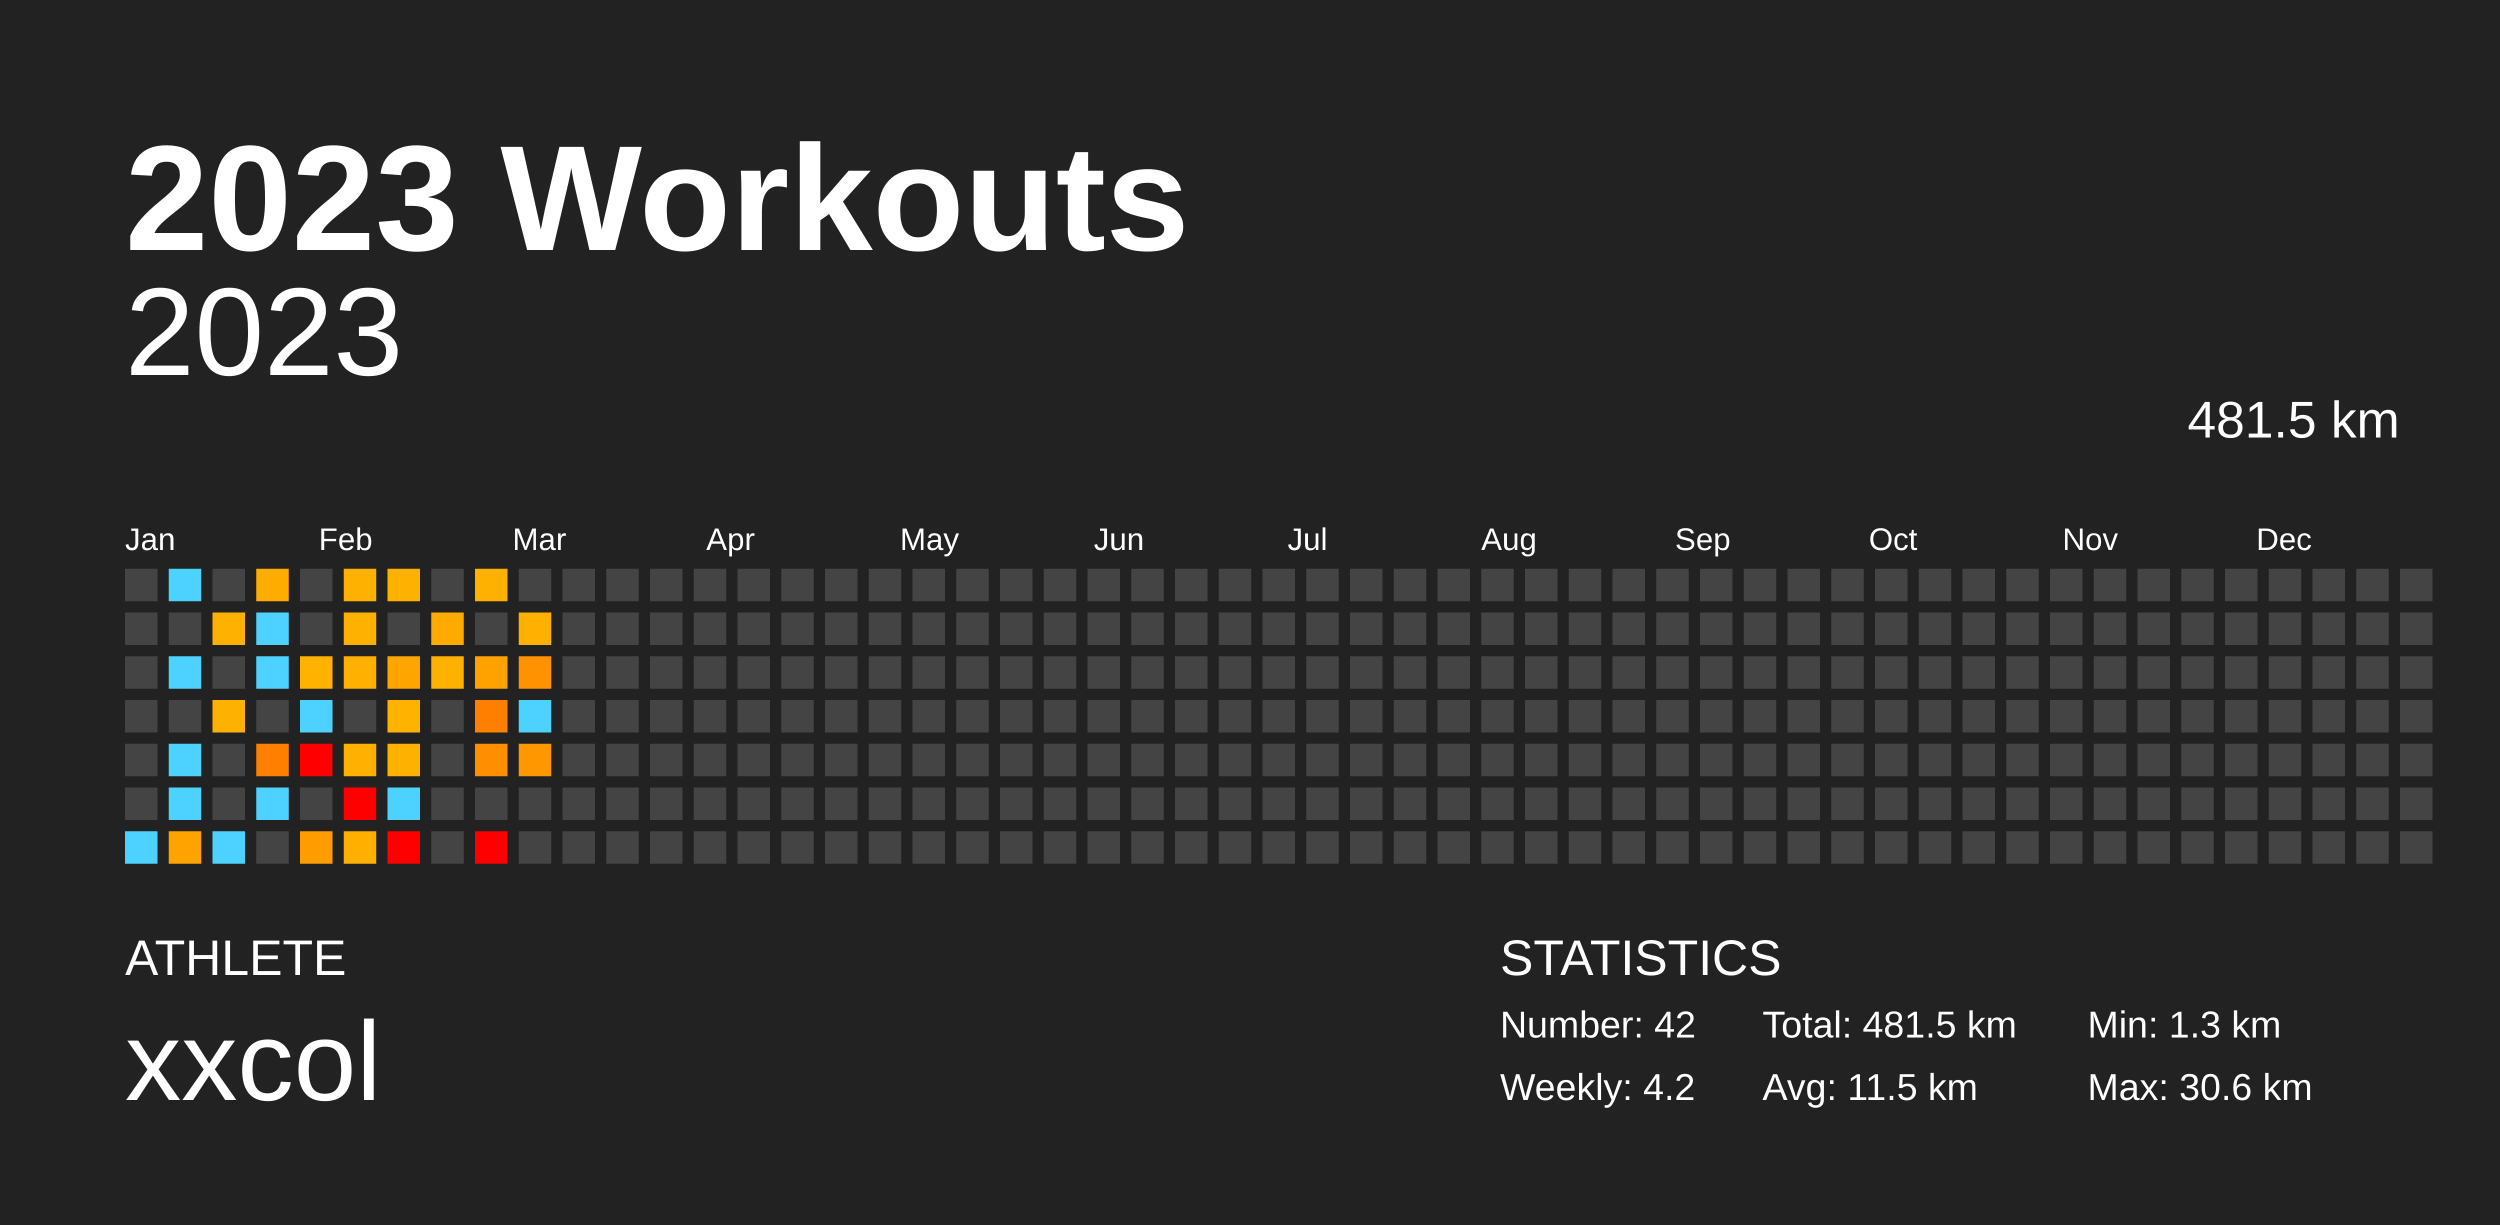
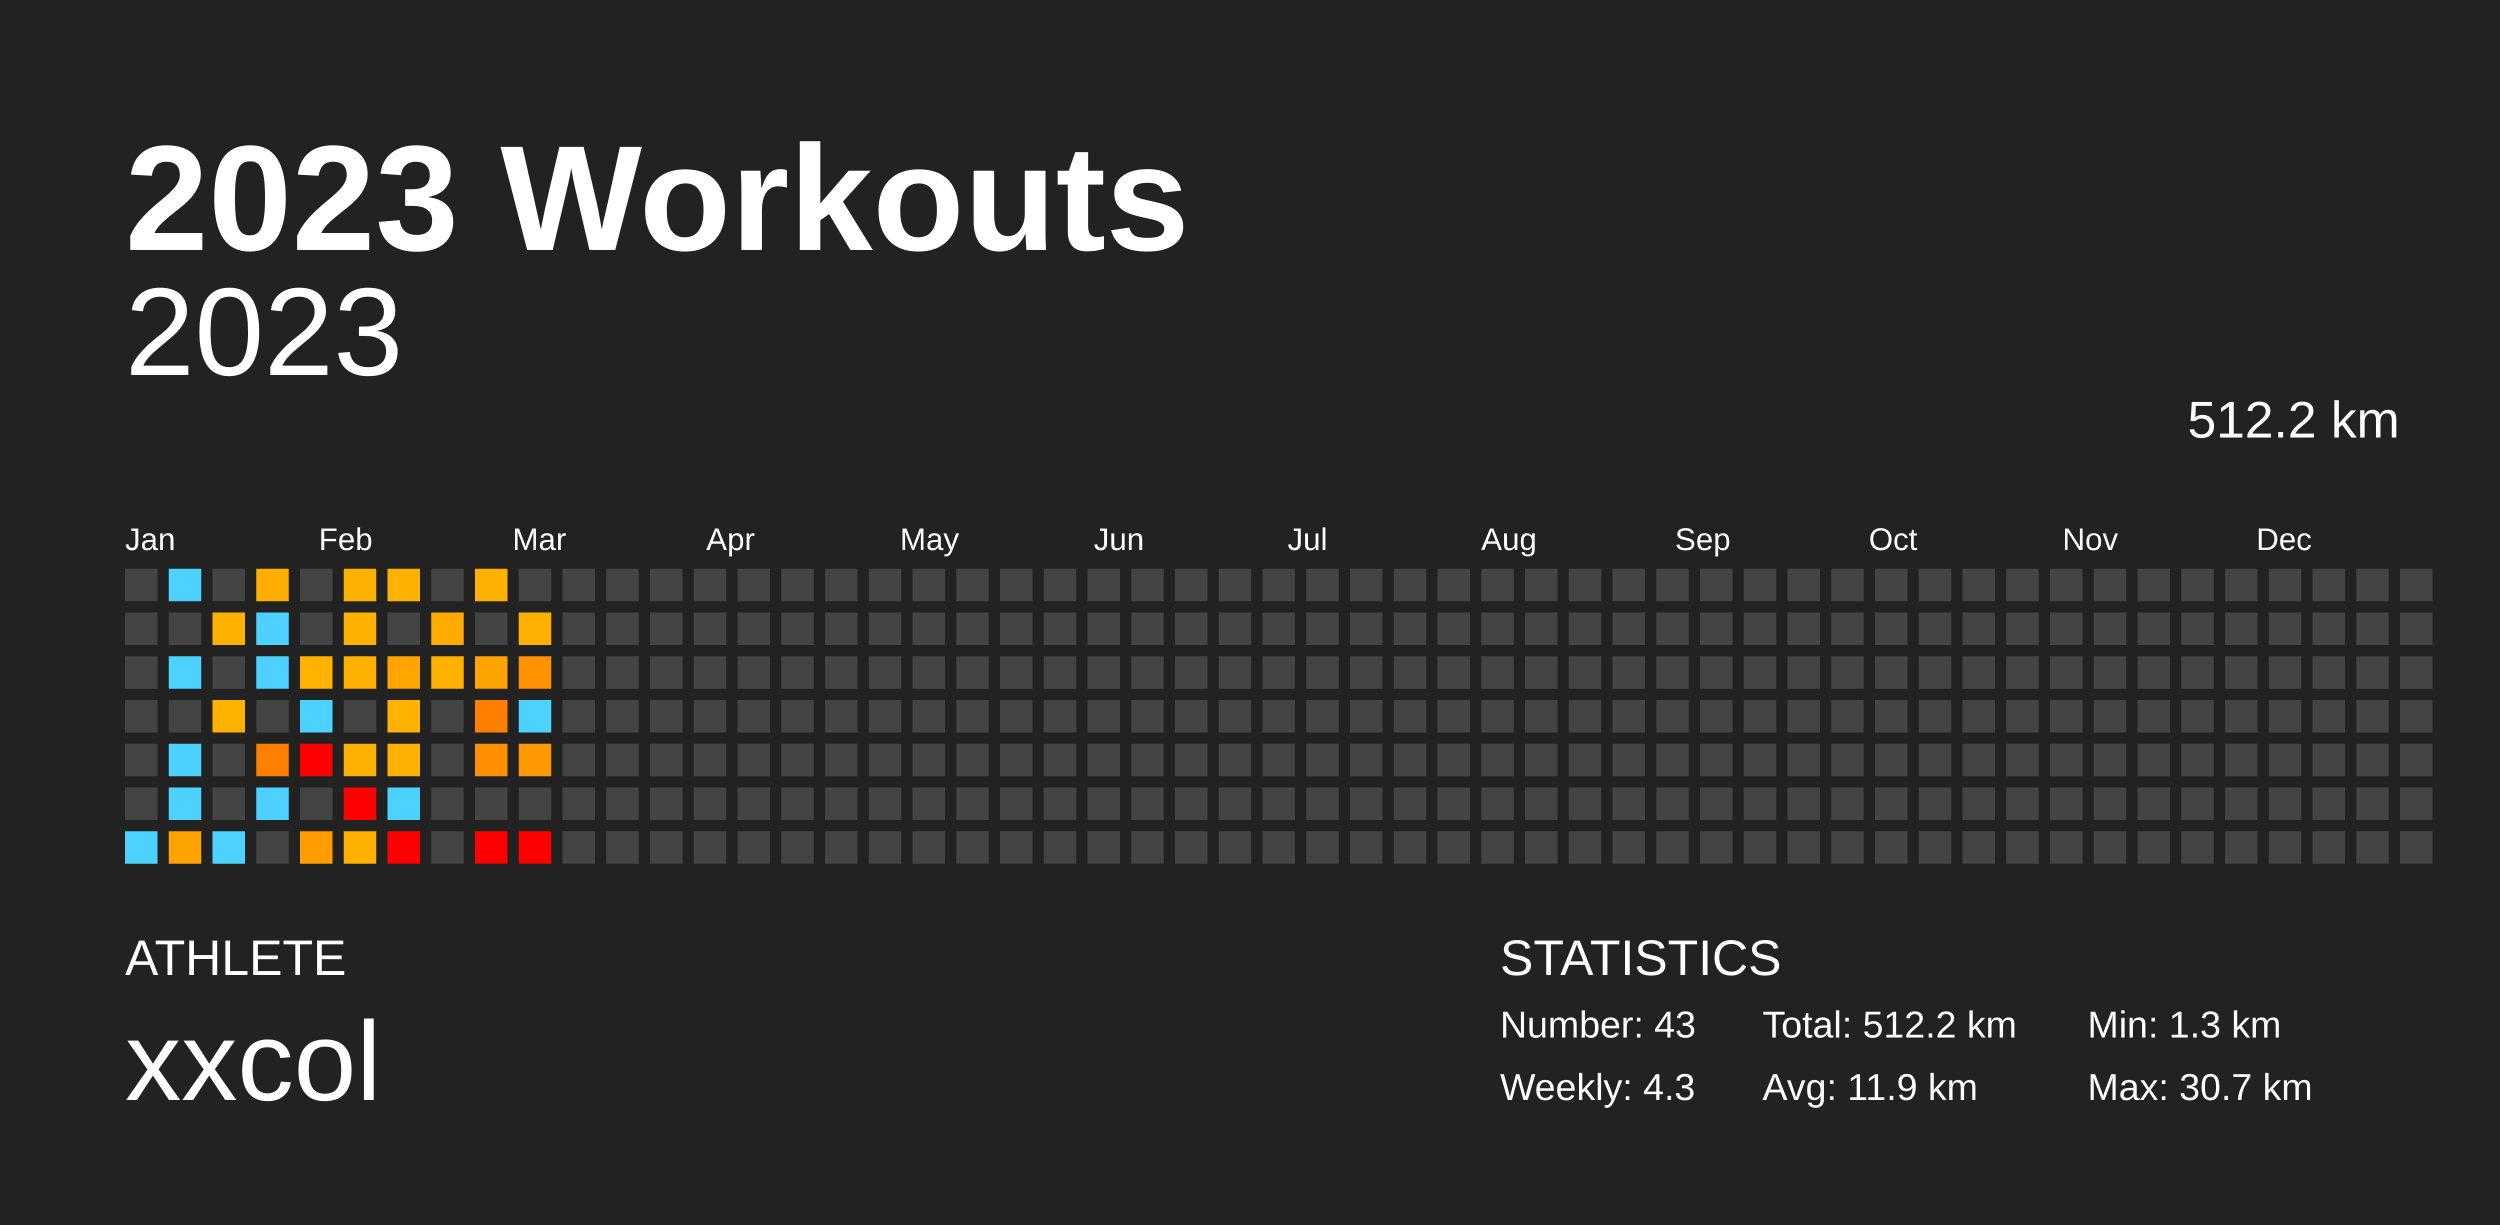
<svg xmlns="http://www.w3.org/2000/svg" baseProfile="full" height="98mm" version="1.1" viewBox="0,0,200,98" width="200mm">
  <defs />
  <rect fill="#222222" height="98" width="200" x="0" y="0" />
  <text fill="#FFFFFF" style="font-size:12px; font-family:Arial; font-weight:bold;" x="10" y="20">2023 Workouts</text>
  <text fill="#FFFFFF" style="font-size:4px; font-family:Arial" x="10" y="78">ATHLETE</text>
  <text fill="#FFFFFF" style="font-size:9px; font-family:Arial" x="10" y="88">xxcol</text>
  <text fill="#FFFFFF" style="font-size:4px; font-family:Arial" x="120" y="78">STATISTICS</text>
-   <text fill="#FFFFFF" style="font-size:3px; font-family:Arial" x="120" y="83">Number: 42</text>
-   <text fill="#FFFFFF" style="font-size:3px; font-family:Arial" x="120" y="88">Weekly: 4.2</text>
-   <text fill="#FFFFFF" style="font-size:3px; font-family:Arial" x="141" y="83">Total: 481.5 km</text>
-   <text fill="#FFFFFF" style="font-size:3px; font-family:Arial" x="141" y="88">Avg: 11.5 km</text>
+   <text fill="#FFFFFF" style="font-size:3px; font-family:Arial" x="120" y="83">Number: 43</text>
+   <text fill="#FFFFFF" style="font-size:3px; font-family:Arial" x="120" y="88">Weekly: 4.3</text>
+   <text fill="#FFFFFF" style="font-size:3px; font-family:Arial" x="141" y="83">Total: 512.2 km</text>
+   <text fill="#FFFFFF" style="font-size:3px; font-family:Arial" x="141" y="88">Avg: 11.9 km</text>
  <text fill="#FFFFFF" style="font-size:3px; font-family:Arial" x="167" y="83">Min: 1.3 km</text>
-   <text fill="#FFFFFF" style="font-size:3px; font-family:Arial" x="167" y="88">Max: 30.6 km</text>
+   <text fill="#FFFFFF" style="font-size:3px; font-family:Arial" x="167" y="88">Max: 30.7 km</text>
  <text alignment-baseline="hanging" fill="#FFFFFF" style="font-size:10.0px; font-family:Arial;" x="10" y="30">2023</text>
-   <text alignment-baseline="hanging" fill="#FFFFFF" style="font-size:4.125px; font-family:Arial;" x="175" y="35">481.5 km</text>
+   <text alignment-baseline="hanging" fill="#FFFFFF" style="font-size:4.125px; font-family:Arial;" x="175" y="35">512.2 km</text>
  <text fill="#FFFFFF" style="font-size:2.5px; font-family:Arial" x="10.0" y="44">Jan</text>
  <text fill="#FFFFFF" style="font-size:2.5px; font-family:Arial" x="25.5" y="44">Feb</text>
  <text fill="#FFFFFF" style="font-size:2.5px; font-family:Arial" x="41.0" y="44">Mar</text>
  <text fill="#FFFFFF" style="font-size:2.5px; font-family:Arial" x="56.5" y="44">Apr</text>
  <text fill="#FFFFFF" style="font-size:2.5px; font-family:Arial" x="72.0" y="44">May</text>
  <text fill="#FFFFFF" style="font-size:2.5px; font-family:Arial" x="87.5" y="44">Jun</text>
  <text fill="#FFFFFF" style="font-size:2.5px; font-family:Arial" x="103.0" y="44">Jul</text>
  <text fill="#FFFFFF" style="font-size:2.5px; font-family:Arial" x="118.5" y="44">Aug</text>
  <text fill="#FFFFFF" style="font-size:2.5px; font-family:Arial" x="134.0" y="44">Sep</text>
  <text fill="#FFFFFF" style="font-size:2.5px; font-family:Arial" x="149.5" y="44">Oct</text>
  <text fill="#FFFFFF" style="font-size:2.5px; font-family:Arial" x="165.0" y="44">Nov</text>
  <text fill="#FFFFFF" style="font-size:2.5px; font-family:Arial" x="180.5" y="44">Dec</text>
  <rect fill="#444444" height="2.6" width="2.6" x="10.0" y="45.5" />
  <rect fill="#444444" height="2.6" width="2.6" x="10.0" y="49.0" />
  <rect fill="#444444" height="2.6" width="2.6" x="10.0" y="52.5" />
  <rect fill="#444444" height="2.6" width="2.6" x="10.0" y="56.0" />
  <rect fill="#444444" height="2.6" width="2.6" x="10.0" y="59.5" />
  <rect fill="#444444" height="2.6" width="2.6" x="10.0" y="63.0" />
  <rect fill="#4dd2ff" height="2.6" width="2.6" x="10.0" y="66.5" />
  <rect fill="#4dd2ff" height="2.6" width="2.6" x="13.5" y="45.5" />
  <rect fill="#444444" height="2.6" width="2.6" x="13.5" y="49.0" />
  <rect fill="#4dd2ff" height="2.6" width="2.6" x="13.5" y="52.5" />
  <rect fill="#444444" height="2.6" width="2.6" x="13.5" y="56.0" />
  <rect fill="#4dd2ff" height="2.6" width="2.6" x="13.5" y="59.5" />
  <rect fill="#4dd2ff" height="2.6" width="2.6" x="13.5" y="63.0" />
  <rect fill="#ffa300" height="2.6" width="2.6" x="13.5" y="66.5" />
  <rect fill="#444444" height="2.6" width="2.6" x="17.0" y="45.5" />
  <rect fill="#ffb100" height="2.6" width="2.6" x="17.0" y="49.0" />
  <rect fill="#444444" height="2.6" width="2.6" x="17.0" y="52.5" />
-   <rect fill="#ffb100" height="2.6" width="2.6" x="17.0" y="56.0" />
+   <rect fill="#ffb200" height="2.6" width="2.6" x="17.0" y="56.0" />
  <rect fill="#444444" height="2.6" width="2.6" x="17.0" y="59.5" />
  <rect fill="#444444" height="2.6" width="2.6" x="17.0" y="63.0" />
  <rect fill="#4dd2ff" height="2.6" width="2.6" x="17.0" y="66.5" />
-   <rect fill="#ffac00" height="2.6" width="2.6" x="20.5" y="45.5" />
+   <rect fill="#ffad00" height="2.6" width="2.6" x="20.5" y="45.5" />
  <rect fill="#4dd2ff" height="2.6" width="2.6" x="20.5" y="49.0" />
  <rect fill="#4dd2ff" height="2.6" width="2.6" x="20.5" y="52.5" />
  <rect fill="#444444" height="2.6" width="2.6" x="20.5" y="56.0" />
  <rect fill="#ff7f00" height="2.6" width="2.6" x="20.5" y="59.5" />
  <rect fill="#4dd2ff" height="2.6" width="2.6" x="20.5" y="63.0" />
  <rect fill="#444444" height="2.6" width="2.6" x="20.5" y="66.5" />
  <rect fill="#444444" height="2.6" width="2.6" x="24.0" y="45.5" />
  <rect fill="#444444" height="2.6" width="2.6" x="24.0" y="49.0" />
  <rect fill="#ffb200" height="2.6" width="2.6" x="24.0" y="52.5" />
  <rect fill="#4dd2ff" height="2.6" width="2.6" x="24.0" y="56.0" />
  <rect fill="red" height="2.6" width="2.6" x="24.0" y="59.5" />
  <rect fill="#444444" height="2.6" width="2.6" x="24.0" y="63.0" />
  <rect fill="#ff9c00" height="2.6" width="2.6" x="24.0" y="66.5" />
  <rect fill="#ffb100" height="2.6" width="2.6" x="27.5" y="45.5" />
  <rect fill="#ffb100" height="2.6" width="2.6" x="27.5" y="49.0" />
-   <rect fill="#ffb000" height="2.6" width="2.6" x="27.5" y="52.5" />
+   <rect fill="#ffb100" height="2.6" width="2.6" x="27.5" y="52.5" />
  <rect fill="#444444" height="2.6" width="2.6" x="27.5" y="56.0" />
-   <rect fill="#ffb000" height="2.6" width="2.6" x="27.5" y="59.5" />
+   <rect fill="#ffb100" height="2.6" width="2.6" x="27.5" y="59.5" />
  <rect fill="red" height="2.6" width="2.6" x="27.5" y="63.0" />
-   <rect fill="#ffaf00" height="2.6" width="2.6" x="27.5" y="66.5" />
-   <rect fill="#ffb100" height="2.6" width="2.6" x="31.0" y="45.5" />
+   <rect fill="#ffb000" height="2.6" width="2.6" x="27.5" y="66.5" />
+   <rect fill="#ffb200" height="2.6" width="2.6" x="31.0" y="45.5" />
  <rect fill="#444444" height="2.6" width="2.6" x="31.0" y="49.0" />
  <rect fill="#ffa500" height="2.6" width="2.6" x="31.0" y="52.5" />
  <rect fill="#ffb300" height="2.6" width="2.6" x="31.0" y="56.0" />
  <rect fill="#ffb100" height="2.6" width="2.6" x="31.0" y="59.5" />
  <rect fill="#4dd2ff" height="2.6" width="2.6" x="31.0" y="63.0" />
  <rect fill="red" height="2.6" width="2.6" x="31.0" y="66.5" />
  <rect fill="#444444" height="2.6" width="2.6" x="34.5" y="45.5" />
-   <rect fill="#ffaa00" height="2.6" width="2.6" x="34.5" y="49.0" />
+   <rect fill="#ffab00" height="2.6" width="2.6" x="34.5" y="49.0" />
  <rect fill="#ffb100" height="2.6" width="2.6" x="34.5" y="52.5" />
  <rect fill="#444444" height="2.6" width="2.6" x="34.5" y="56.0" />
  <rect fill="#444444" height="2.6" width="2.6" x="34.5" y="59.5" />
  <rect fill="#444444" height="2.6" width="2.6" x="34.5" y="63.0" />
  <rect fill="#444444" height="2.6" width="2.6" x="34.5" y="66.5" />
  <rect fill="#ffb100" height="2.6" width="2.6" x="38.0" y="45.5" />
  <rect fill="#444444" height="2.6" width="2.6" x="38.0" y="49.0" />
-   <rect fill="#ffa200" height="2.6" width="2.6" x="38.0" y="52.5" />
+   <rect fill="#ffa300" height="2.6" width="2.6" x="38.0" y="52.5" />
  <rect fill="#ff8000" height="2.6" width="2.6" x="38.0" y="56.0" />
  <rect fill="#ff8f00" height="2.6" width="2.6" x="38.0" y="59.5" />
  <rect fill="#444444" height="2.6" width="2.6" x="38.0" y="63.0" />
  <rect fill="red" height="2.6" width="2.6" x="38.0" y="66.5" />
  <rect fill="#444444" height="2.6" width="2.6" x="41.5" y="45.5" />
  <rect fill="#ffb000" height="2.6" width="2.6" x="41.5" y="49.0" />
  <rect fill="#ff9200" height="2.6" width="2.6" x="41.5" y="52.5" />
  <rect fill="#4dd2ff" height="2.6" width="2.6" x="41.5" y="56.0" />
-   <rect fill="#ff9800" height="2.6" width="2.6" x="41.5" y="59.5" />
+   <rect fill="#ff9900" height="2.6" width="2.6" x="41.5" y="59.5" />
  <rect fill="#444444" height="2.6" width="2.6" x="41.5" y="63.0" />
-   <rect fill="#444444" height="2.6" width="2.6" x="41.5" y="66.5" />
+   <rect fill="red" height="2.6" width="2.6" x="41.5" y="66.5" />
  <rect fill="#444444" height="2.6" width="2.6" x="45.0" y="45.5" />
  <rect fill="#444444" height="2.6" width="2.6" x="45.0" y="49.0" />
  <rect fill="#444444" height="2.6" width="2.6" x="45.0" y="52.5" />
  <rect fill="#444444" height="2.6" width="2.6" x="45.0" y="56.0" />
  <rect fill="#444444" height="2.6" width="2.6" x="45.0" y="59.5" />
  <rect fill="#444444" height="2.6" width="2.6" x="45.0" y="63.0" />
  <rect fill="#444444" height="2.6" width="2.6" x="45.0" y="66.5" />
  <rect fill="#444444" height="2.6" width="2.6" x="48.5" y="45.5" />
  <rect fill="#444444" height="2.6" width="2.6" x="48.5" y="49.0" />
  <rect fill="#444444" height="2.6" width="2.6" x="48.5" y="52.5" />
  <rect fill="#444444" height="2.6" width="2.6" x="48.5" y="56.0" />
  <rect fill="#444444" height="2.6" width="2.6" x="48.5" y="59.5" />
  <rect fill="#444444" height="2.6" width="2.6" x="48.5" y="63.0" />
  <rect fill="#444444" height="2.6" width="2.6" x="48.5" y="66.5" />
  <rect fill="#444444" height="2.6" width="2.6" x="52.0" y="45.5" />
  <rect fill="#444444" height="2.6" width="2.6" x="52.0" y="49.0" />
  <rect fill="#444444" height="2.6" width="2.6" x="52.0" y="52.5" />
  <rect fill="#444444" height="2.6" width="2.6" x="52.0" y="56.0" />
  <rect fill="#444444" height="2.6" width="2.6" x="52.0" y="59.5" />
  <rect fill="#444444" height="2.6" width="2.6" x="52.0" y="63.0" />
  <rect fill="#444444" height="2.6" width="2.6" x="52.0" y="66.5" />
  <rect fill="#444444" height="2.6" width="2.6" x="55.5" y="45.5" />
  <rect fill="#444444" height="2.6" width="2.6" x="55.5" y="49.0" />
  <rect fill="#444444" height="2.6" width="2.6" x="55.5" y="52.5" />
  <rect fill="#444444" height="2.6" width="2.6" x="55.5" y="56.0" />
  <rect fill="#444444" height="2.6" width="2.6" x="55.5" y="59.5" />
  <rect fill="#444444" height="2.6" width="2.6" x="55.5" y="63.0" />
  <rect fill="#444444" height="2.6" width="2.6" x="55.5" y="66.5" />
  <rect fill="#444444" height="2.6" width="2.6" x="59.0" y="45.5" />
  <rect fill="#444444" height="2.6" width="2.6" x="59.0" y="49.0" />
  <rect fill="#444444" height="2.6" width="2.6" x="59.0" y="52.5" />
  <rect fill="#444444" height="2.6" width="2.6" x="59.0" y="56.0" />
  <rect fill="#444444" height="2.6" width="2.6" x="59.0" y="59.5" />
  <rect fill="#444444" height="2.6" width="2.6" x="59.0" y="63.0" />
  <rect fill="#444444" height="2.6" width="2.6" x="59.0" y="66.5" />
  <rect fill="#444444" height="2.6" width="2.6" x="62.5" y="45.5" />
  <rect fill="#444444" height="2.6" width="2.6" x="62.5" y="49.0" />
  <rect fill="#444444" height="2.6" width="2.6" x="62.5" y="52.5" />
  <rect fill="#444444" height="2.6" width="2.6" x="62.5" y="56.0" />
  <rect fill="#444444" height="2.6" width="2.6" x="62.5" y="59.5" />
  <rect fill="#444444" height="2.6" width="2.6" x="62.5" y="63.0" />
  <rect fill="#444444" height="2.6" width="2.6" x="62.5" y="66.5" />
  <rect fill="#444444" height="2.6" width="2.6" x="66.0" y="45.5" />
  <rect fill="#444444" height="2.6" width="2.6" x="66.0" y="49.0" />
  <rect fill="#444444" height="2.6" width="2.6" x="66.0" y="52.5" />
  <rect fill="#444444" height="2.6" width="2.6" x="66.0" y="56.0" />
  <rect fill="#444444" height="2.6" width="2.6" x="66.0" y="59.5" />
  <rect fill="#444444" height="2.6" width="2.6" x="66.0" y="63.0" />
  <rect fill="#444444" height="2.6" width="2.6" x="66.0" y="66.5" />
  <rect fill="#444444" height="2.6" width="2.6" x="69.5" y="45.5" />
  <rect fill="#444444" height="2.6" width="2.6" x="69.5" y="49.0" />
  <rect fill="#444444" height="2.6" width="2.6" x="69.5" y="52.5" />
  <rect fill="#444444" height="2.6" width="2.6" x="69.5" y="56.0" />
  <rect fill="#444444" height="2.6" width="2.6" x="69.5" y="59.5" />
  <rect fill="#444444" height="2.6" width="2.6" x="69.5" y="63.0" />
  <rect fill="#444444" height="2.6" width="2.6" x="69.5" y="66.5" />
  <rect fill="#444444" height="2.6" width="2.6" x="73.0" y="45.5" />
  <rect fill="#444444" height="2.6" width="2.6" x="73.0" y="49.0" />
  <rect fill="#444444" height="2.6" width="2.6" x="73.0" y="52.5" />
  <rect fill="#444444" height="2.6" width="2.6" x="73.0" y="56.0" />
  <rect fill="#444444" height="2.6" width="2.6" x="73.0" y="59.5" />
  <rect fill="#444444" height="2.6" width="2.6" x="73.0" y="63.0" />
  <rect fill="#444444" height="2.6" width="2.6" x="73.0" y="66.5" />
  <rect fill="#444444" height="2.6" width="2.6" x="76.5" y="45.5" />
  <rect fill="#444444" height="2.6" width="2.6" x="76.5" y="49.0" />
  <rect fill="#444444" height="2.6" width="2.6" x="76.5" y="52.5" />
  <rect fill="#444444" height="2.6" width="2.6" x="76.5" y="56.0" />
  <rect fill="#444444" height="2.6" width="2.6" x="76.5" y="59.5" />
  <rect fill="#444444" height="2.6" width="2.6" x="76.5" y="63.0" />
  <rect fill="#444444" height="2.6" width="2.6" x="76.5" y="66.5" />
  <rect fill="#444444" height="2.6" width="2.6" x="80.0" y="45.5" />
  <rect fill="#444444" height="2.6" width="2.6" x="80.0" y="49.0" />
  <rect fill="#444444" height="2.6" width="2.6" x="80.0" y="52.5" />
  <rect fill="#444444" height="2.6" width="2.6" x="80.0" y="56.0" />
  <rect fill="#444444" height="2.6" width="2.6" x="80.0" y="59.5" />
  <rect fill="#444444" height="2.6" width="2.6" x="80.0" y="63.0" />
  <rect fill="#444444" height="2.6" width="2.6" x="80.0" y="66.5" />
  <rect fill="#444444" height="2.6" width="2.6" x="83.5" y="45.5" />
  <rect fill="#444444" height="2.6" width="2.6" x="83.5" y="49.0" />
  <rect fill="#444444" height="2.6" width="2.6" x="83.5" y="52.5" />
  <rect fill="#444444" height="2.6" width="2.6" x="83.5" y="56.0" />
  <rect fill="#444444" height="2.6" width="2.6" x="83.5" y="59.5" />
  <rect fill="#444444" height="2.6" width="2.6" x="83.5" y="63.0" />
  <rect fill="#444444" height="2.6" width="2.6" x="83.5" y="66.5" />
  <rect fill="#444444" height="2.6" width="2.6" x="87.0" y="45.5" />
  <rect fill="#444444" height="2.6" width="2.6" x="87.0" y="49.0" />
  <rect fill="#444444" height="2.6" width="2.6" x="87.0" y="52.5" />
  <rect fill="#444444" height="2.6" width="2.6" x="87.0" y="56.0" />
  <rect fill="#444444" height="2.6" width="2.6" x="87.0" y="59.5" />
  <rect fill="#444444" height="2.6" width="2.6" x="87.0" y="63.0" />
  <rect fill="#444444" height="2.6" width="2.6" x="87.0" y="66.5" />
  <rect fill="#444444" height="2.6" width="2.6" x="90.5" y="45.5" />
  <rect fill="#444444" height="2.6" width="2.6" x="90.5" y="49.0" />
  <rect fill="#444444" height="2.6" width="2.6" x="90.5" y="52.5" />
  <rect fill="#444444" height="2.6" width="2.6" x="90.5" y="56.0" />
  <rect fill="#444444" height="2.6" width="2.6" x="90.5" y="59.5" />
  <rect fill="#444444" height="2.6" width="2.6" x="90.5" y="63.0" />
  <rect fill="#444444" height="2.6" width="2.6" x="90.5" y="66.5" />
  <rect fill="#444444" height="2.6" width="2.6" x="94.0" y="45.5" />
  <rect fill="#444444" height="2.6" width="2.6" x="94.0" y="49.0" />
  <rect fill="#444444" height="2.6" width="2.6" x="94.0" y="52.5" />
  <rect fill="#444444" height="2.6" width="2.6" x="94.0" y="56.0" />
  <rect fill="#444444" height="2.6" width="2.6" x="94.0" y="59.5" />
  <rect fill="#444444" height="2.6" width="2.6" x="94.0" y="63.0" />
  <rect fill="#444444" height="2.6" width="2.6" x="94.0" y="66.5" />
  <rect fill="#444444" height="2.6" width="2.6" x="97.5" y="45.5" />
  <rect fill="#444444" height="2.6" width="2.6" x="97.5" y="49.0" />
  <rect fill="#444444" height="2.6" width="2.6" x="97.5" y="52.5" />
  <rect fill="#444444" height="2.6" width="2.6" x="97.5" y="56.0" />
  <rect fill="#444444" height="2.6" width="2.6" x="97.5" y="59.5" />
  <rect fill="#444444" height="2.6" width="2.6" x="97.5" y="63.0" />
  <rect fill="#444444" height="2.6" width="2.6" x="97.5" y="66.5" />
  <rect fill="#444444" height="2.6" width="2.6" x="101.0" y="45.5" />
  <rect fill="#444444" height="2.6" width="2.6" x="101.0" y="49.0" />
  <rect fill="#444444" height="2.6" width="2.6" x="101.0" y="52.5" />
  <rect fill="#444444" height="2.6" width="2.6" x="101.0" y="56.0" />
  <rect fill="#444444" height="2.6" width="2.6" x="101.0" y="59.5" />
  <rect fill="#444444" height="2.6" width="2.6" x="101.0" y="63.0" />
  <rect fill="#444444" height="2.6" width="2.6" x="101.0" y="66.5" />
  <rect fill="#444444" height="2.6" width="2.6" x="104.5" y="45.5" />
  <rect fill="#444444" height="2.6" width="2.6" x="104.5" y="49.0" />
  <rect fill="#444444" height="2.6" width="2.6" x="104.5" y="52.5" />
  <rect fill="#444444" height="2.6" width="2.6" x="104.5" y="56.0" />
  <rect fill="#444444" height="2.6" width="2.6" x="104.5" y="59.5" />
  <rect fill="#444444" height="2.6" width="2.6" x="104.5" y="63.0" />
  <rect fill="#444444" height="2.6" width="2.6" x="104.5" y="66.5" />
  <rect fill="#444444" height="2.6" width="2.6" x="108.0" y="45.5" />
  <rect fill="#444444" height="2.6" width="2.6" x="108.0" y="49.0" />
  <rect fill="#444444" height="2.6" width="2.6" x="108.0" y="52.5" />
  <rect fill="#444444" height="2.6" width="2.6" x="108.0" y="56.0" />
  <rect fill="#444444" height="2.6" width="2.6" x="108.0" y="59.5" />
  <rect fill="#444444" height="2.6" width="2.6" x="108.0" y="63.0" />
  <rect fill="#444444" height="2.6" width="2.6" x="108.0" y="66.5" />
  <rect fill="#444444" height="2.6" width="2.6" x="111.5" y="45.5" />
  <rect fill="#444444" height="2.6" width="2.6" x="111.5" y="49.0" />
  <rect fill="#444444" height="2.6" width="2.6" x="111.5" y="52.5" />
  <rect fill="#444444" height="2.6" width="2.6" x="111.5" y="56.0" />
  <rect fill="#444444" height="2.6" width="2.6" x="111.5" y="59.5" />
  <rect fill="#444444" height="2.6" width="2.6" x="111.5" y="63.0" />
  <rect fill="#444444" height="2.6" width="2.6" x="111.5" y="66.5" />
  <rect fill="#444444" height="2.6" width="2.6" x="115.0" y="45.5" />
  <rect fill="#444444" height="2.6" width="2.6" x="115.0" y="49.0" />
  <rect fill="#444444" height="2.6" width="2.6" x="115.0" y="52.5" />
  <rect fill="#444444" height="2.6" width="2.6" x="115.0" y="56.0" />
  <rect fill="#444444" height="2.6" width="2.6" x="115.0" y="59.5" />
  <rect fill="#444444" height="2.6" width="2.6" x="115.0" y="63.0" />
  <rect fill="#444444" height="2.6" width="2.6" x="115.0" y="66.5" />
  <rect fill="#444444" height="2.6" width="2.6" x="118.5" y="45.5" />
  <rect fill="#444444" height="2.6" width="2.6" x="118.5" y="49.0" />
  <rect fill="#444444" height="2.6" width="2.6" x="118.5" y="52.5" />
  <rect fill="#444444" height="2.6" width="2.6" x="118.5" y="56.0" />
  <rect fill="#444444" height="2.6" width="2.6" x="118.5" y="59.5" />
  <rect fill="#444444" height="2.6" width="2.6" x="118.5" y="63.0" />
  <rect fill="#444444" height="2.6" width="2.6" x="118.5" y="66.5" />
  <rect fill="#444444" height="2.6" width="2.6" x="122.0" y="45.5" />
  <rect fill="#444444" height="2.6" width="2.6" x="122.0" y="49.0" />
  <rect fill="#444444" height="2.6" width="2.6" x="122.0" y="52.5" />
  <rect fill="#444444" height="2.6" width="2.6" x="122.0" y="56.0" />
  <rect fill="#444444" height="2.6" width="2.6" x="122.0" y="59.5" />
  <rect fill="#444444" height="2.6" width="2.6" x="122.0" y="63.0" />
  <rect fill="#444444" height="2.6" width="2.6" x="122.0" y="66.5" />
  <rect fill="#444444" height="2.6" width="2.6" x="125.5" y="45.5" />
  <rect fill="#444444" height="2.6" width="2.6" x="125.5" y="49.0" />
  <rect fill="#444444" height="2.6" width="2.6" x="125.5" y="52.5" />
  <rect fill="#444444" height="2.6" width="2.6" x="125.5" y="56.0" />
  <rect fill="#444444" height="2.6" width="2.6" x="125.5" y="59.5" />
  <rect fill="#444444" height="2.6" width="2.6" x="125.5" y="63.0" />
  <rect fill="#444444" height="2.6" width="2.6" x="125.5" y="66.5" />
  <rect fill="#444444" height="2.6" width="2.6" x="129.0" y="45.5" />
  <rect fill="#444444" height="2.6" width="2.6" x="129.0" y="49.0" />
  <rect fill="#444444" height="2.6" width="2.6" x="129.0" y="52.5" />
  <rect fill="#444444" height="2.6" width="2.6" x="129.0" y="56.0" />
  <rect fill="#444444" height="2.6" width="2.6" x="129.0" y="59.5" />
  <rect fill="#444444" height="2.6" width="2.6" x="129.0" y="63.0" />
  <rect fill="#444444" height="2.6" width="2.6" x="129.0" y="66.5" />
  <rect fill="#444444" height="2.6" width="2.6" x="132.5" y="45.5" />
  <rect fill="#444444" height="2.6" width="2.6" x="132.5" y="49.0" />
  <rect fill="#444444" height="2.6" width="2.6" x="132.5" y="52.5" />
  <rect fill="#444444" height="2.6" width="2.6" x="132.5" y="56.0" />
  <rect fill="#444444" height="2.6" width="2.6" x="132.5" y="59.5" />
  <rect fill="#444444" height="2.6" width="2.6" x="132.5" y="63.0" />
  <rect fill="#444444" height="2.6" width="2.6" x="132.5" y="66.5" />
  <rect fill="#444444" height="2.6" width="2.6" x="136.0" y="45.5" />
  <rect fill="#444444" height="2.6" width="2.6" x="136.0" y="49.0" />
  <rect fill="#444444" height="2.6" width="2.6" x="136.0" y="52.5" />
  <rect fill="#444444" height="2.6" width="2.6" x="136.0" y="56.0" />
  <rect fill="#444444" height="2.6" width="2.6" x="136.0" y="59.5" />
  <rect fill="#444444" height="2.6" width="2.6" x="136.0" y="63.0" />
  <rect fill="#444444" height="2.6" width="2.6" x="136.0" y="66.5" />
  <rect fill="#444444" height="2.6" width="2.6" x="139.5" y="45.5" />
  <rect fill="#444444" height="2.6" width="2.6" x="139.5" y="49.0" />
  <rect fill="#444444" height="2.6" width="2.6" x="139.5" y="52.5" />
  <rect fill="#444444" height="2.6" width="2.6" x="139.5" y="56.0" />
  <rect fill="#444444" height="2.6" width="2.6" x="139.5" y="59.5" />
  <rect fill="#444444" height="2.6" width="2.6" x="139.5" y="63.0" />
  <rect fill="#444444" height="2.6" width="2.6" x="139.5" y="66.5" />
  <rect fill="#444444" height="2.6" width="2.6" x="143.0" y="45.5" />
  <rect fill="#444444" height="2.6" width="2.6" x="143.0" y="49.0" />
  <rect fill="#444444" height="2.6" width="2.6" x="143.0" y="52.5" />
  <rect fill="#444444" height="2.6" width="2.6" x="143.0" y="56.0" />
  <rect fill="#444444" height="2.6" width="2.6" x="143.0" y="59.5" />
  <rect fill="#444444" height="2.6" width="2.6" x="143.0" y="63.0" />
  <rect fill="#444444" height="2.6" width="2.6" x="143.0" y="66.5" />
  <rect fill="#444444" height="2.6" width="2.6" x="146.5" y="45.5" />
  <rect fill="#444444" height="2.6" width="2.6" x="146.5" y="49.0" />
  <rect fill="#444444" height="2.6" width="2.6" x="146.5" y="52.5" />
  <rect fill="#444444" height="2.6" width="2.6" x="146.5" y="56.0" />
  <rect fill="#444444" height="2.6" width="2.6" x="146.5" y="59.5" />
  <rect fill="#444444" height="2.6" width="2.6" x="146.5" y="63.0" />
  <rect fill="#444444" height="2.6" width="2.6" x="146.5" y="66.5" />
  <rect fill="#444444" height="2.6" width="2.6" x="150.0" y="45.5" />
  <rect fill="#444444" height="2.6" width="2.6" x="150.0" y="49.0" />
  <rect fill="#444444" height="2.6" width="2.6" x="150.0" y="52.5" />
  <rect fill="#444444" height="2.6" width="2.6" x="150.0" y="56.0" />
  <rect fill="#444444" height="2.6" width="2.6" x="150.0" y="59.5" />
  <rect fill="#444444" height="2.6" width="2.6" x="150.0" y="63.0" />
  <rect fill="#444444" height="2.6" width="2.6" x="150.0" y="66.5" />
  <rect fill="#444444" height="2.6" width="2.6" x="153.5" y="45.5" />
  <rect fill="#444444" height="2.6" width="2.6" x="153.5" y="49.0" />
  <rect fill="#444444" height="2.6" width="2.6" x="153.5" y="52.5" />
  <rect fill="#444444" height="2.6" width="2.6" x="153.5" y="56.0" />
  <rect fill="#444444" height="2.6" width="2.6" x="153.5" y="59.5" />
  <rect fill="#444444" height="2.6" width="2.6" x="153.5" y="63.0" />
  <rect fill="#444444" height="2.6" width="2.6" x="153.5" y="66.5" />
  <rect fill="#444444" height="2.6" width="2.6" x="157.0" y="45.5" />
  <rect fill="#444444" height="2.6" width="2.6" x="157.0" y="49.0" />
  <rect fill="#444444" height="2.6" width="2.6" x="157.0" y="52.5" />
  <rect fill="#444444" height="2.6" width="2.6" x="157.0" y="56.0" />
  <rect fill="#444444" height="2.6" width="2.6" x="157.0" y="59.5" />
  <rect fill="#444444" height="2.6" width="2.6" x="157.0" y="63.0" />
  <rect fill="#444444" height="2.6" width="2.6" x="157.0" y="66.5" />
  <rect fill="#444444" height="2.6" width="2.6" x="160.5" y="45.5" />
  <rect fill="#444444" height="2.6" width="2.6" x="160.5" y="49.0" />
  <rect fill="#444444" height="2.6" width="2.6" x="160.5" y="52.5" />
  <rect fill="#444444" height="2.6" width="2.6" x="160.5" y="56.0" />
  <rect fill="#444444" height="2.6" width="2.6" x="160.5" y="59.5" />
  <rect fill="#444444" height="2.6" width="2.6" x="160.5" y="63.0" />
  <rect fill="#444444" height="2.6" width="2.6" x="160.5" y="66.5" />
  <rect fill="#444444" height="2.6" width="2.6" x="164.0" y="45.5" />
  <rect fill="#444444" height="2.6" width="2.6" x="164.0" y="49.0" />
  <rect fill="#444444" height="2.6" width="2.6" x="164.0" y="52.5" />
  <rect fill="#444444" height="2.6" width="2.6" x="164.0" y="56.0" />
  <rect fill="#444444" height="2.6" width="2.6" x="164.0" y="59.5" />
  <rect fill="#444444" height="2.6" width="2.6" x="164.0" y="63.0" />
  <rect fill="#444444" height="2.6" width="2.6" x="164.0" y="66.5" />
  <rect fill="#444444" height="2.6" width="2.6" x="167.5" y="45.5" />
  <rect fill="#444444" height="2.6" width="2.6" x="167.5" y="49.0" />
  <rect fill="#444444" height="2.6" width="2.6" x="167.5" y="52.5" />
  <rect fill="#444444" height="2.6" width="2.6" x="167.5" y="56.0" />
  <rect fill="#444444" height="2.6" width="2.6" x="167.5" y="59.5" />
  <rect fill="#444444" height="2.6" width="2.6" x="167.5" y="63.0" />
  <rect fill="#444444" height="2.6" width="2.6" x="167.5" y="66.5" />
  <rect fill="#444444" height="2.6" width="2.6" x="171.0" y="45.5" />
  <rect fill="#444444" height="2.6" width="2.6" x="171.0" y="49.0" />
  <rect fill="#444444" height="2.6" width="2.6" x="171.0" y="52.5" />
  <rect fill="#444444" height="2.6" width="2.6" x="171.0" y="56.0" />
  <rect fill="#444444" height="2.6" width="2.6" x="171.0" y="59.5" />
  <rect fill="#444444" height="2.6" width="2.6" x="171.0" y="63.0" />
  <rect fill="#444444" height="2.6" width="2.6" x="171.0" y="66.5" />
  <rect fill="#444444" height="2.6" width="2.6" x="174.5" y="45.5" />
  <rect fill="#444444" height="2.6" width="2.6" x="174.5" y="49.0" />
  <rect fill="#444444" height="2.6" width="2.6" x="174.5" y="52.5" />
  <rect fill="#444444" height="2.6" width="2.6" x="174.5" y="56.0" />
  <rect fill="#444444" height="2.6" width="2.6" x="174.5" y="59.5" />
  <rect fill="#444444" height="2.6" width="2.6" x="174.5" y="63.0" />
  <rect fill="#444444" height="2.6" width="2.6" x="174.5" y="66.5" />
  <rect fill="#444444" height="2.6" width="2.6" x="178.0" y="45.5" />
  <rect fill="#444444" height="2.6" width="2.6" x="178.0" y="49.0" />
  <rect fill="#444444" height="2.6" width="2.6" x="178.0" y="52.5" />
  <rect fill="#444444" height="2.6" width="2.6" x="178.0" y="56.0" />
  <rect fill="#444444" height="2.6" width="2.6" x="178.0" y="59.5" />
  <rect fill="#444444" height="2.6" width="2.6" x="178.0" y="63.0" />
  <rect fill="#444444" height="2.6" width="2.6" x="178.0" y="66.5" />
  <rect fill="#444444" height="2.6" width="2.6" x="181.5" y="45.5" />
  <rect fill="#444444" height="2.6" width="2.6" x="181.5" y="49.0" />
  <rect fill="#444444" height="2.6" width="2.6" x="181.5" y="52.5" />
  <rect fill="#444444" height="2.6" width="2.6" x="181.5" y="56.0" />
  <rect fill="#444444" height="2.6" width="2.6" x="181.5" y="59.5" />
  <rect fill="#444444" height="2.6" width="2.6" x="181.5" y="63.0" />
  <rect fill="#444444" height="2.6" width="2.6" x="181.5" y="66.5" />
  <rect fill="#444444" height="2.6" width="2.6" x="185.0" y="45.5" />
  <rect fill="#444444" height="2.6" width="2.6" x="185.0" y="49.0" />
  <rect fill="#444444" height="2.6" width="2.6" x="185.0" y="52.5" />
  <rect fill="#444444" height="2.6" width="2.6" x="185.0" y="56.0" />
  <rect fill="#444444" height="2.6" width="2.6" x="185.0" y="59.5" />
  <rect fill="#444444" height="2.6" width="2.6" x="185.0" y="63.0" />
  <rect fill="#444444" height="2.6" width="2.6" x="185.0" y="66.5" />
  <rect fill="#444444" height="2.6" width="2.6" x="188.5" y="45.5" />
  <rect fill="#444444" height="2.6" width="2.6" x="188.5" y="49.0" />
  <rect fill="#444444" height="2.6" width="2.6" x="188.5" y="52.5" />
  <rect fill="#444444" height="2.6" width="2.6" x="188.5" y="56.0" />
  <rect fill="#444444" height="2.6" width="2.6" x="188.5" y="59.5" />
  <rect fill="#444444" height="2.6" width="2.6" x="188.5" y="63.0" />
  <rect fill="#444444" height="2.6" width="2.6" x="188.5" y="66.5" />
  <rect fill="#444444" height="2.6" width="2.6" x="192.0" y="45.5" />
  <rect fill="#444444" height="2.6" width="2.6" x="192.0" y="49.0" />
  <rect fill="#444444" height="2.6" width="2.6" x="192.0" y="52.5" />
  <rect fill="#444444" height="2.6" width="2.6" x="192.0" y="56.0" />
  <rect fill="#444444" height="2.6" width="2.6" x="192.0" y="59.5" />
  <rect fill="#444444" height="2.6" width="2.6" x="192.0" y="63.0" />
  <rect fill="#444444" height="2.6" width="2.6" x="192.0" y="66.5" />
</svg>
